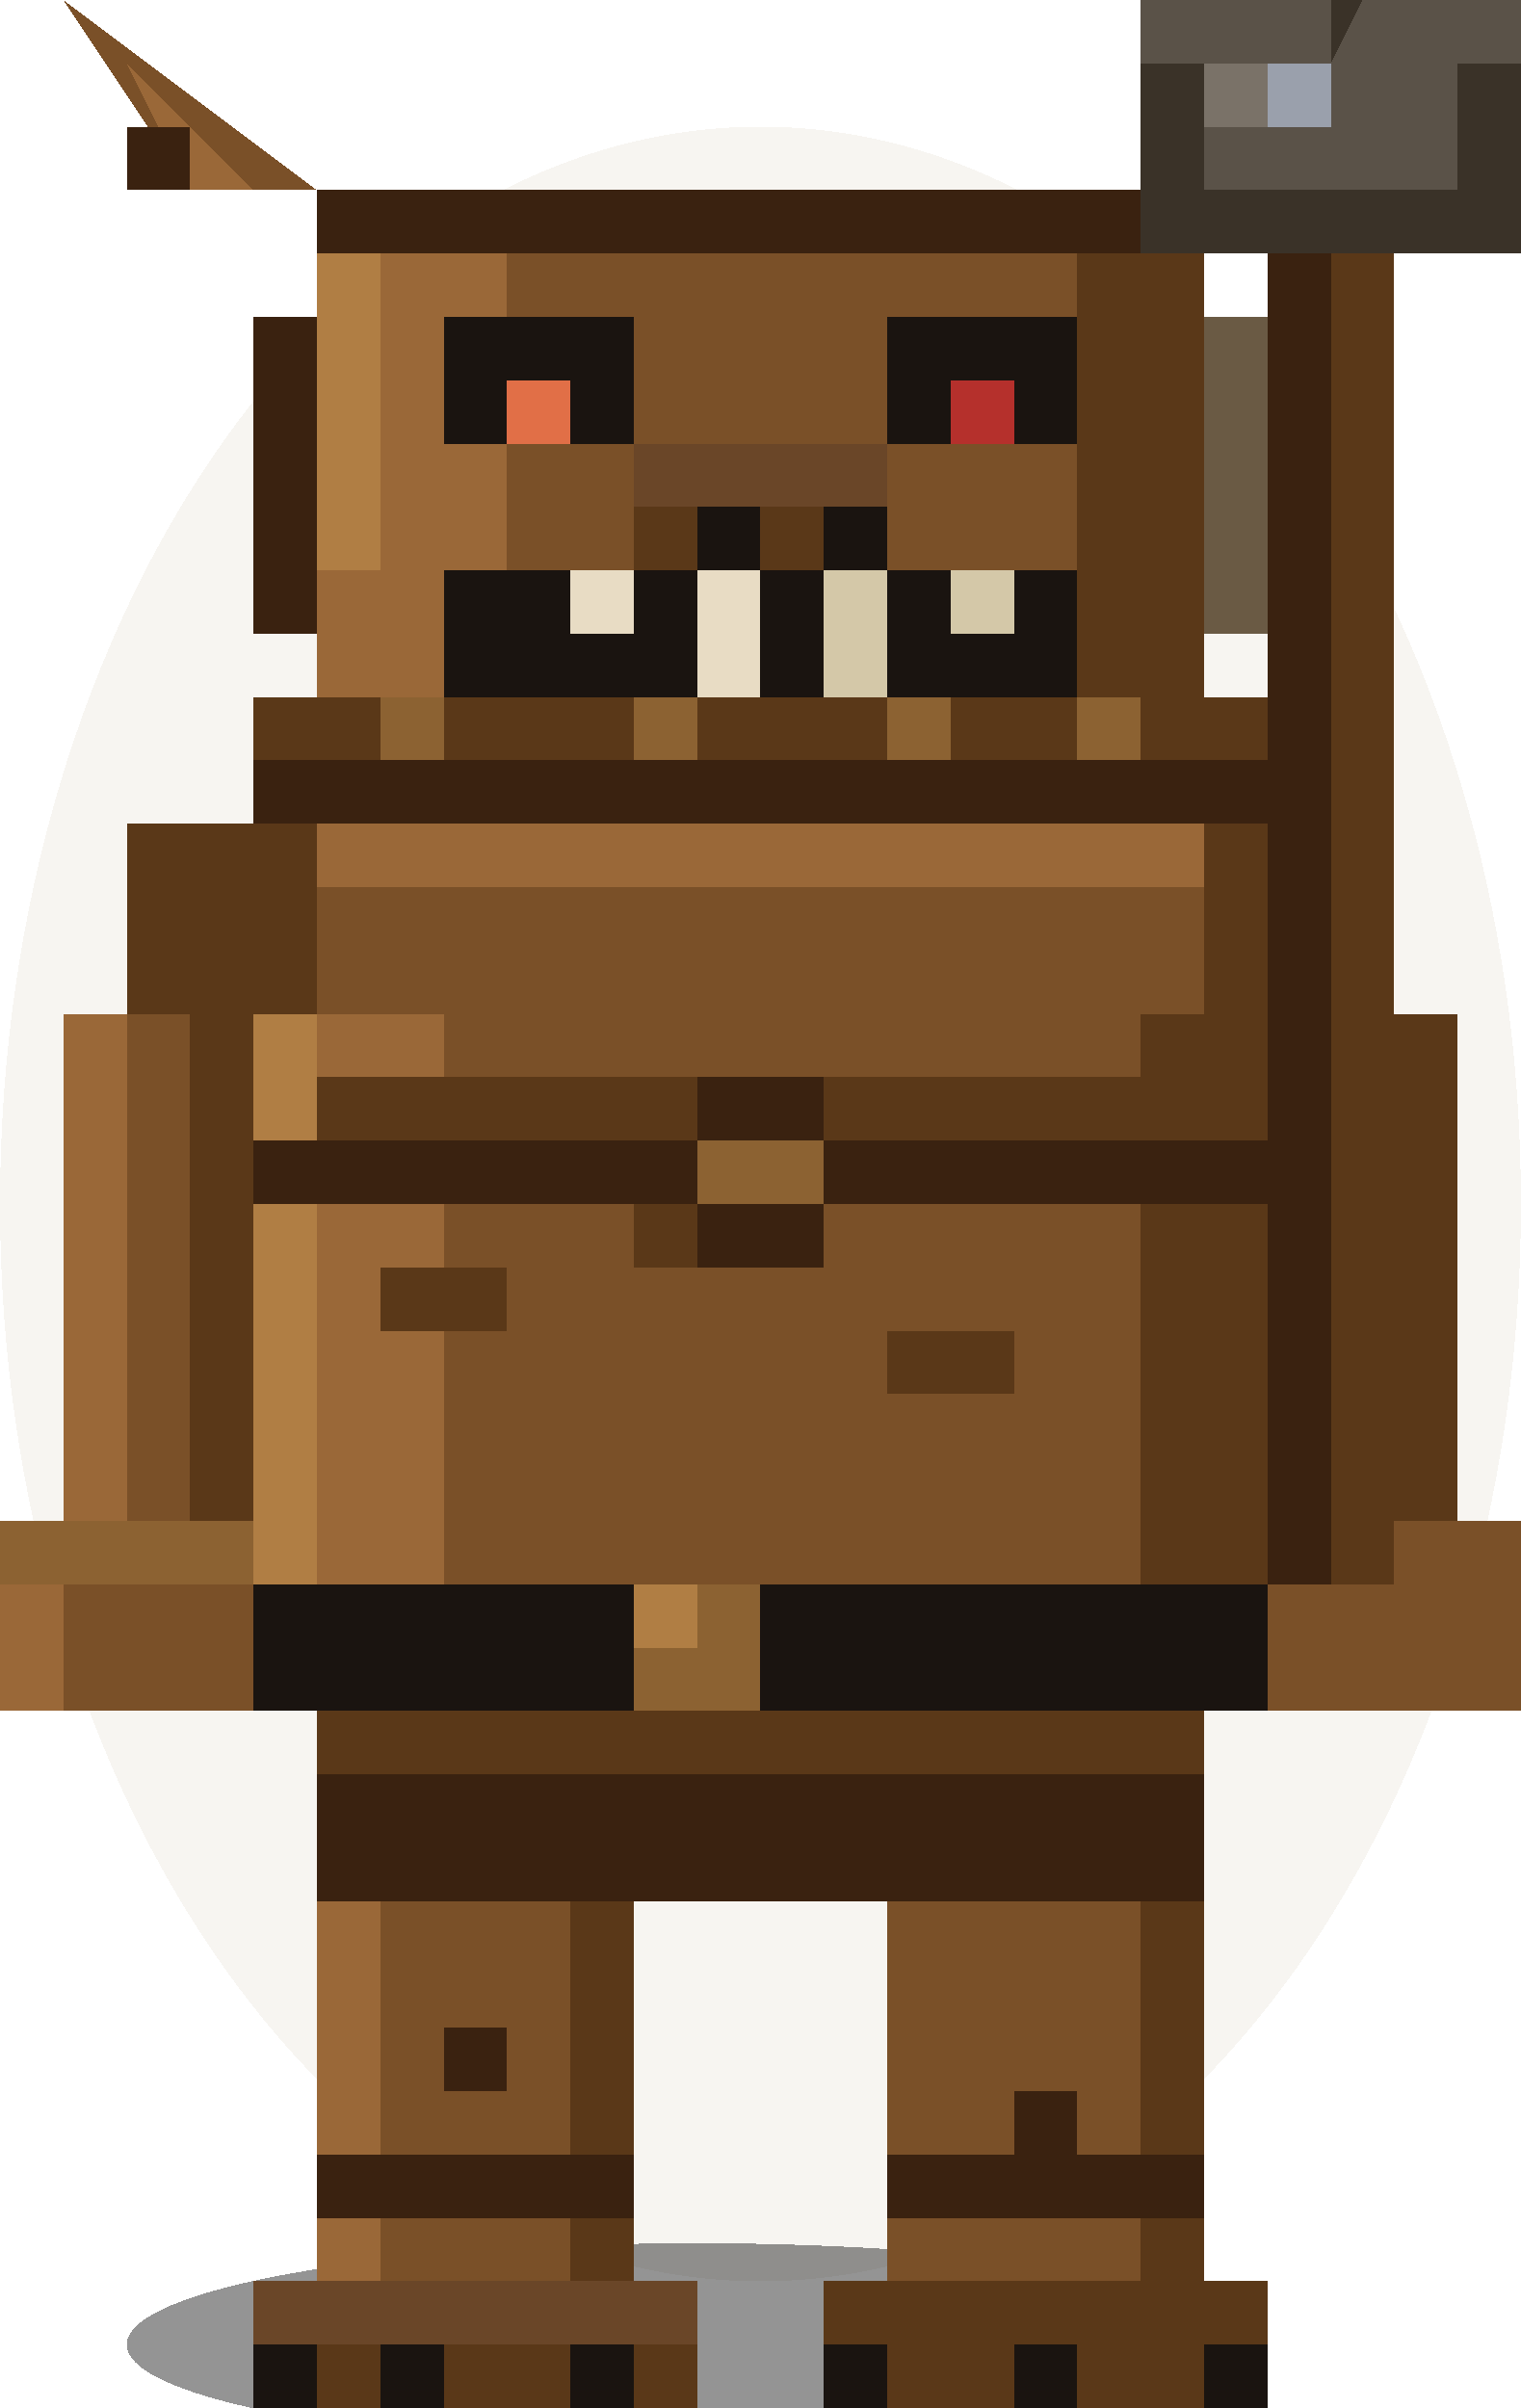
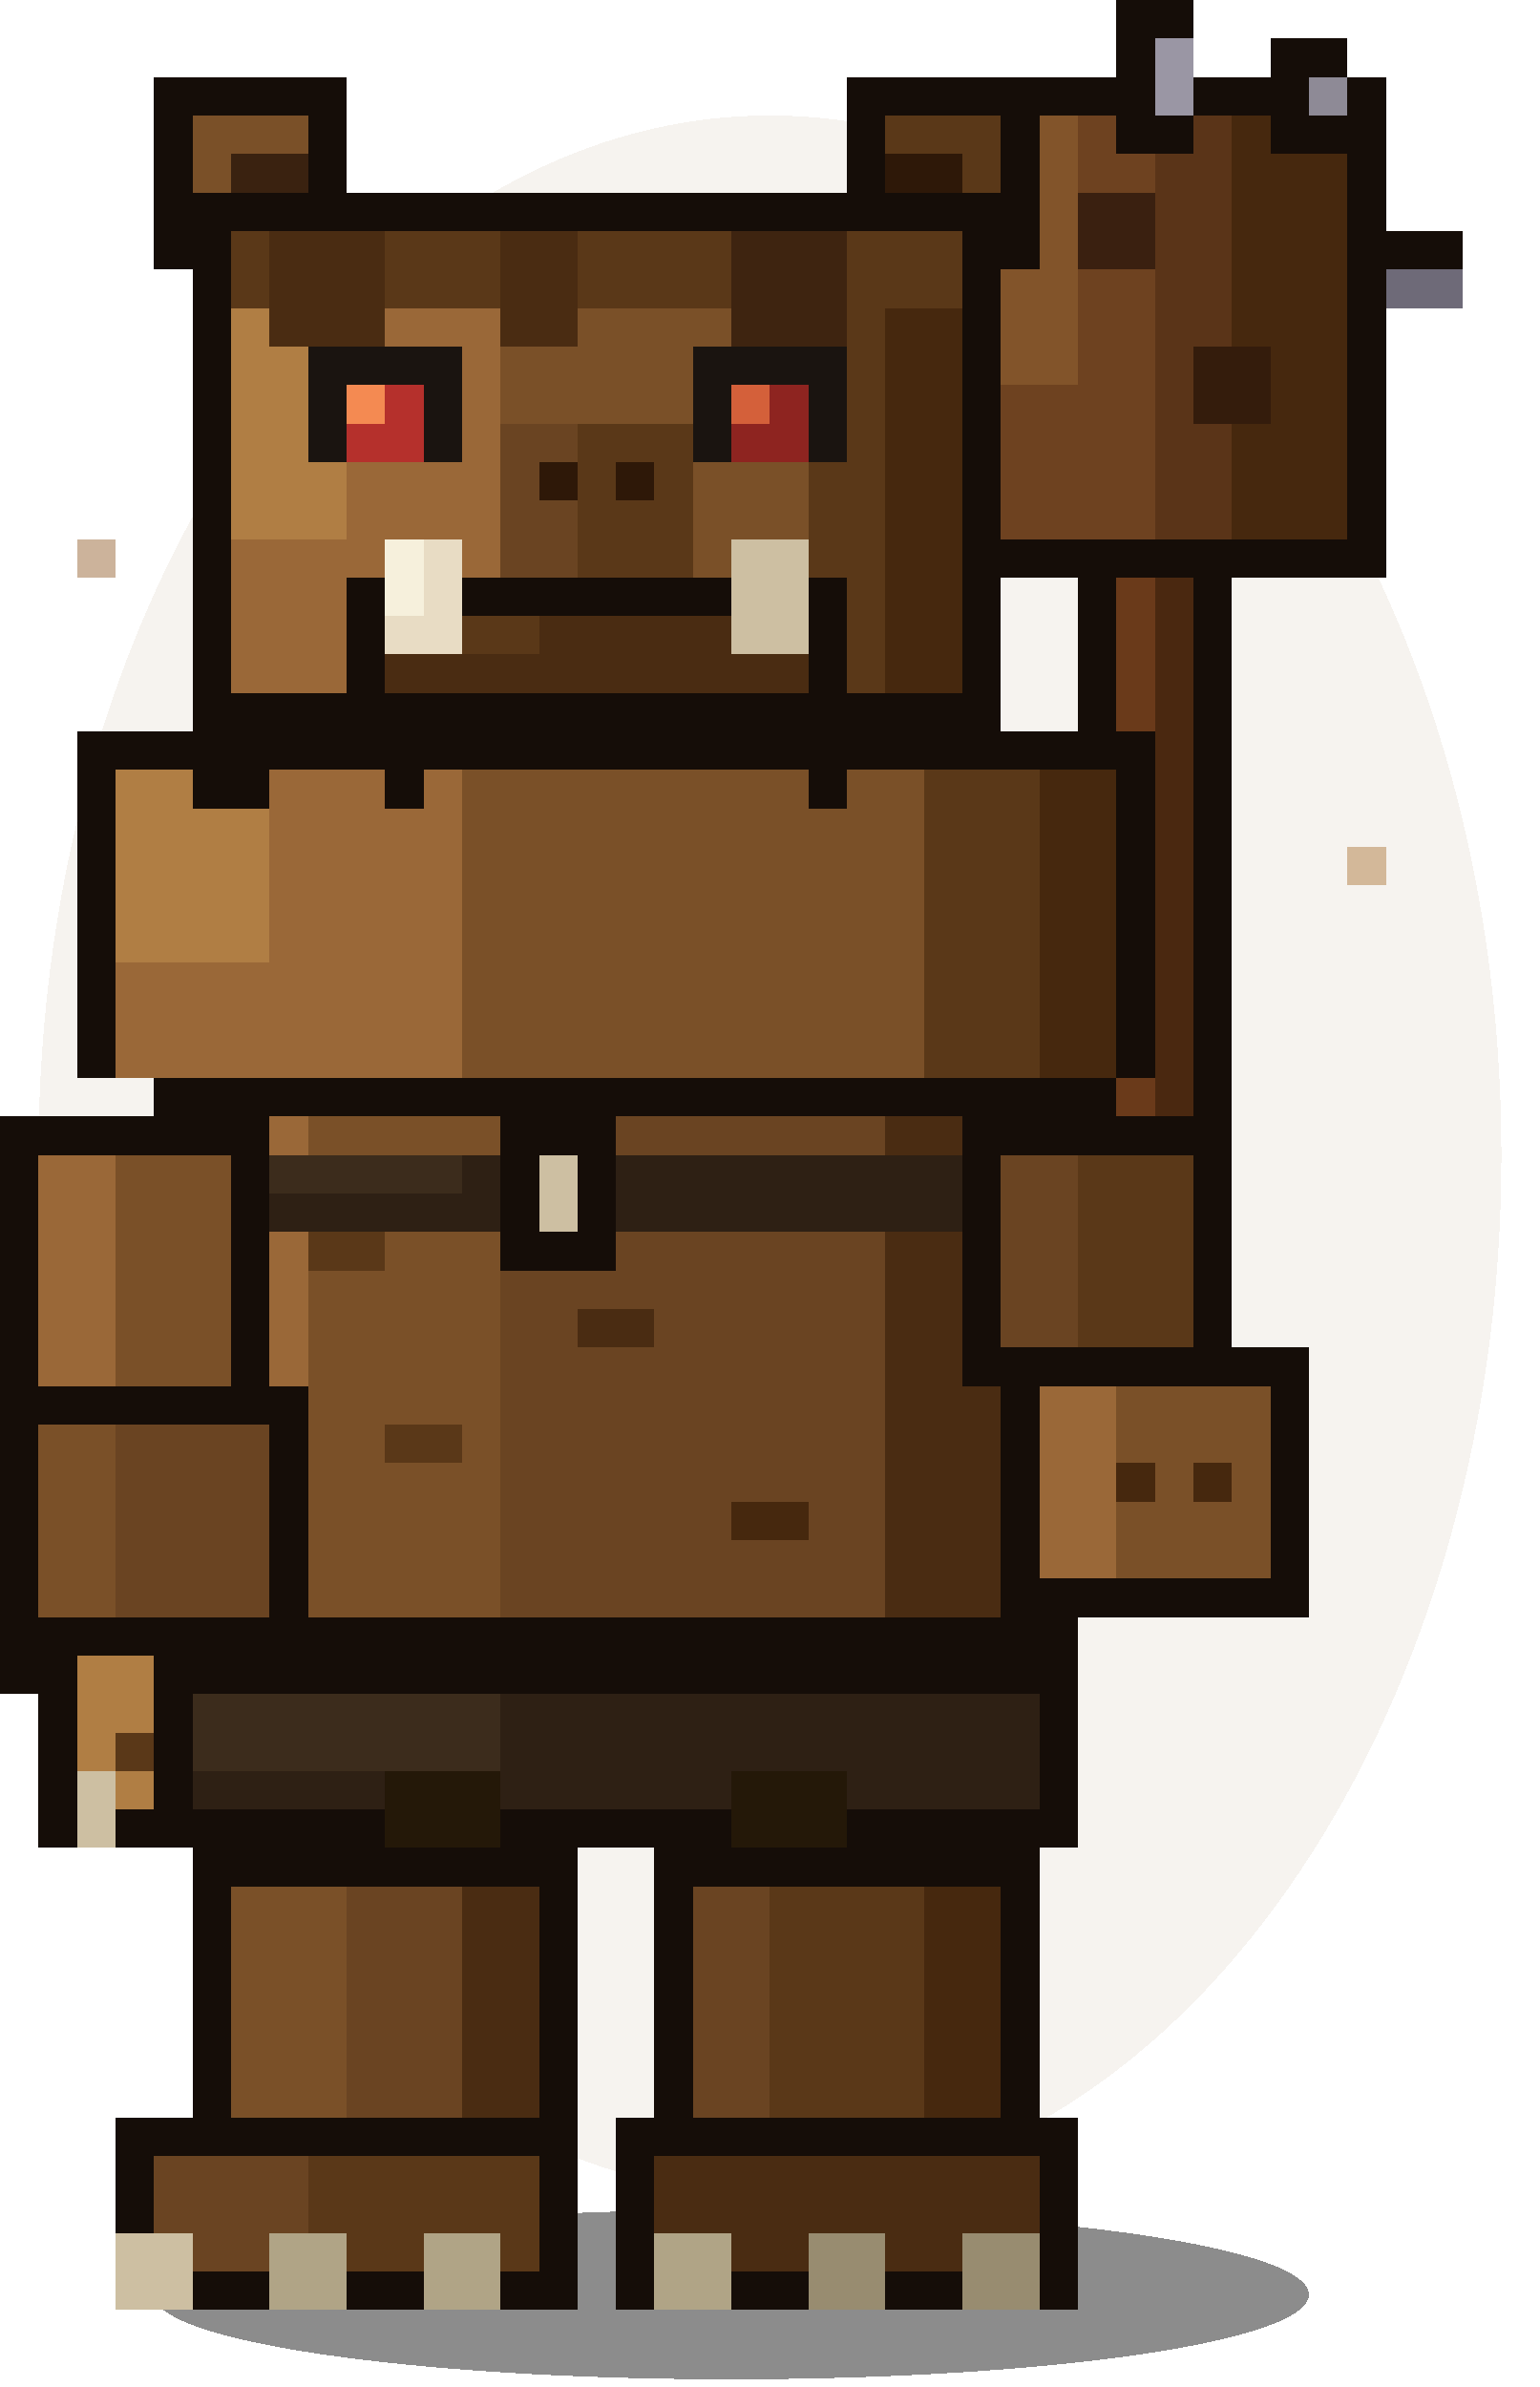
- <svg xmlns="http://www.w3.org/2000/svg" viewBox="0 0 24 38" shape-rendering="crispEdges" preserveAspectRatio="xMidYMax meet" aria-label="Bugbear Brute">
-   <ellipse cx="12" cy="19" rx="12" ry="17" fill="#8c6232" opacity="0.07" />
-   <ellipse cx="11" cy="37" rx="9" ry="1.6" fill="#000" opacity="0.42" />
-   <polygon points="3,3 1,0 5,3" fill="#7a5028" />
-   <polygon points="3,3 2,1 4,3" fill="#9a6838" />
-   <polygon points="21,3 23,0 19,3" fill="#5a3818" />
-   <rect x="2" y="2" width="1" height="1" fill="#3a2210" />
-   <rect x="21" y="2" width="1" height="1" fill="#3a2210" />
-   <rect x="5" y="3" width="14" height="8" fill="#7a5028" />
-   <rect x="5" y="3" width="14" height="1" fill="#3a2210" />
-   <rect x="5" y="4" width="3" height="7" fill="#9a6838" />
-   <rect x="5" y="4" width="1" height="5" fill="#b07e44" />
-   <rect x="17" y="4" width="2" height="7" fill="#5a3818" />
-   <rect x="4" y="5" width="1" height="5" fill="#3a2210" />
-   <rect x="19" y="5" width="1" height="5" fill="#6a5a44" />
-   <rect x="6" y="3" width="1" height="1" fill="#3a2210" />
-   <rect x="9" y="3" width="2" height="1" fill="#3a2210" />
-   <rect x="14" y="3" width="1" height="1" fill="#3a2210" />
-   <rect x="17" y="3" width="1" height="1" fill="#3a2210" />
-   <rect x="7" y="5" width="3" height="2" fill="#1a1410" />
-   <rect x="14" y="5" width="3" height="2" fill="#1a1410" />
-   <rect x="8" y="6" width="1" height="1" fill="#b5302c" />
-   <rect x="15" y="6" width="1" height="1" fill="#b5302c" />
-   <rect x="8" y="6" width="1" height="1" fill="#f48a52" opacity="0.7" />
-   <rect x="10" y="7" width="4" height="2" fill="#5a3818" />
-   <rect x="10" y="7" width="4" height="1" fill="#6a4628" />
-   <rect x="11" y="8" width="1" height="1" fill="#1a1410" />
-   <rect x="13" y="8" width="1" height="1" fill="#1a1410" />
-   <rect x="8" y="10" width="1" height="2" fill="#e8dcc4" />
-   <rect x="15" y="10" width="1" height="2" fill="#d4c8a8" />
-   <rect x="7" y="9" width="10" height="2" fill="#1a1410" />
-   <rect x="9" y="9" width="1" height="1" fill="#e8dcc4" />
-   <rect x="11" y="9" width="1" height="2" fill="#e8dcc4" />
-   <rect x="13" y="9" width="1" height="2" fill="#d4c8a8" />
-   <rect x="15" y="9" width="1" height="1" fill="#d4c8a8" />
-   <rect x="4" y="11" width="16" height="2" fill="#3a2210" />
-   <rect x="4" y="11" width="16" height="1" fill="#5a3818" />
-   <rect x="6" y="11" width="1" height="1" fill="#8c6232" />
-   <rect x="10" y="11" width="1" height="1" fill="#8c6232" />
-   <rect x="14" y="11" width="1" height="1" fill="#8c6232" />
-   <rect x="17" y="11" width="1" height="1" fill="#8c6232" />
-   <rect x="2" y="13" width="20" height="3" fill="#7a5028" />
-   <rect x="2" y="13" width="20" height="1" fill="#9a6838" />
-   <rect x="2" y="13" width="3" height="3" fill="#5a3818" />
-   <rect x="19" y="13" width="3" height="3" fill="#5a3818" />
-   <rect x="4" y="16" width="16" height="9" fill="#7a5028" />
-   <rect x="4" y="16" width="3" height="9" fill="#9a6838" />
-   <rect x="4" y="16" width="1" height="9" fill="#b07e44" />
-   <rect x="18" y="16" width="2" height="9" fill="#5a3818" />
-   <rect x="5" y="17" width="14" height="1" fill="#5a3818" />
-   <rect x="6" y="20" width="2" height="1" fill="#5a3818" />
-   <rect x="10" y="19" width="2" height="1" fill="#5a3818" />
-   <rect x="14" y="21" width="2" height="1" fill="#5a3818" />
-   <rect x="16" y="18" width="2" height="1" fill="#5a3818" />
-   <rect x="4" y="18" width="16" height="1" fill="#3a2210" />
-   <rect x="11" y="17" width="2" height="3" fill="#3a2210" />
-   <rect x="11" y="18" width="2" height="1" fill="#8c6232" />
-   <rect x="1" y="16" width="3" height="9" fill="#7a5028" />
-   <rect x="20" y="16" width="3" height="9" fill="#7a5028" />
-   <rect x="1" y="16" width="1" height="9" fill="#9a6838" />
-   <rect x="22" y="16" width="1" height="9" fill="#5a3818" />
-   <rect x="3" y="16" width="1" height="9" fill="#5a3818" />
-   <rect x="0" y="24" width="4" height="3" fill="#7a5028" />
-   <rect x="20" y="24" width="4" height="3" fill="#7a5028" />
-   <rect x="0" y="24" width="1" height="3" fill="#9a6838" />
-   <rect x="0" y="24" width="4" height="1" fill="#8c6232" />
-   <rect x="20" y="3" width="2" height="22" fill="#3a2210" />
-   <rect x="21" y="3" width="1" height="22" fill="#5a3818" />
-   <rect x="18" y="0" width="6" height="4" fill="#3a3228" />
-   <rect x="18" y="0" width="6" height="1" fill="#5a5248" />
-   <rect x="19" y="1" width="4" height="2" fill="#5a5248" />
-   <rect x="19" y="1" width="2" height="1" fill="#7a7268" />
-   <polygon points="18,0 17,-1 19,1" fill="#3a3228" />
-   <polygon points="24,0 25,-1 23,1" fill="#3a3228" />
-   <polygon points="21,-1 21,1 22,-1" fill="#3a3228" />
-   <polygon points="18,4 17,5 19,3" fill="#3a3228" />
-   <polygon points="24,4 25,5 23,3" fill="#3a3228" />
-   <rect x="20" y="1" width="1" height="1" fill="#9aa0ac" />
-   <rect x="4" y="25" width="16" height="2" fill="#1a1410" />
-   <rect x="10" y="25" width="2" height="2" fill="#8c6232" />
-   <rect x="10" y="25" width="1" height="1" fill="#b07e44" />
-   <rect x="5" y="27" width="14" height="3" fill="#3a2210" />
-   <rect x="5" y="27" width="14" height="1" fill="#5a3818" />
-   <rect x="8" y="29" width="1" height="2" fill="#3a2210" />
-   <rect x="14" y="29" width="1" height="2" fill="#3a2210" />
-   <rect x="5" y="30" width="5" height="6" fill="#7a5028" />
-   <rect x="14" y="30" width="5" height="6" fill="#7a5028" />
-   <rect x="5" y="30" width="1" height="6" fill="#9a6838" />
-   <rect x="9" y="30" width="1" height="6" fill="#5a3818" />
-   <rect x="18" y="30" width="1" height="6" fill="#5a3818" />
-   <rect x="7" y="32" width="1" height="1" fill="#3a2210" />
-   <rect x="16" y="33" width="1" height="1" fill="#3a2210" />
-   <rect x="5" y="34" width="5" height="1" fill="#3a2210" />
-   <rect x="14" y="34" width="5" height="1" fill="#3a2210" />
-   <rect x="4" y="36" width="7" height="2" fill="#5a3818" />
-   <rect x="13" y="36" width="7" height="2" fill="#5a3818" />
-   <rect x="4" y="36" width="7" height="1" fill="#6a4628" />
-   <rect x="4" y="37" width="1" height="1" fill="#1a1410" />
-   <rect x="6" y="37" width="1" height="1" fill="#1a1410" />
-   <rect x="9" y="37" width="1" height="1" fill="#1a1410" />
-   <rect x="13" y="37" width="1" height="1" fill="#1a1410" />
-   <rect x="16" y="37" width="1" height="1" fill="#1a1410" />
-   <rect x="19" y="37" width="1" height="1" fill="#1a1410" />
+ <svg xmlns="http://www.w3.org/2000/svg" viewBox="0 0 40 62" shape-rendering="crispEdges" preserveAspectRatio="xMidYMax meet" aria-label="Bugbear Brute">
+   <ellipse cx="20" cy="30" rx="19" ry="27" fill="#8c6232" opacity="0.08" />
+   <ellipse cx="19" cy="59.6" rx="15" ry="2.2" fill="#000" opacity="0.45" />
+   <rect x="28" y="14" width="4" height="26" fill="#150d08" />
+   <rect x="29" y="15" width="2" height="24" fill="#4a2810" />
+   <rect x="29" y="15" width="1" height="24" fill="#6a3a1a" />
+   <rect x="25" y="2" width="11" height="13" fill="#150d08" />
+   <rect x="26" y="3" width="9" height="11" fill="#5a3418" />
+   <rect x="26" y="3" width="4" height="11" fill="#6e4220" />
+   <rect x="26" y="3" width="2" height="7" fill="#82542a" />
+   <rect x="32" y="3" width="3" height="11" fill="#46280e" />
+   <rect x="28" y="5" width="2" height="2" fill="#3a2010" />
+   <rect x="31" y="9" width="2" height="2" fill="#341c0c" />
+   <rect x="24" y="4" width="3" height="2" fill="#150d08" />
+   <rect x="24" y="5" width="2" height="1" fill="#8e8a96" />
+   <rect x="35" y="6" width="3" height="2" fill="#150d08" />
+   <rect x="36" y="7" width="2" height="1" fill="#6e6a78" />
+   <rect x="29" y="0" width="2" height="4" fill="#150d08" />
+   <rect x="30" y="1" width="1" height="2" fill="#9a96a4" />
+   <rect x="33" y="1" width="2" height="3" fill="#150d08" />
+   <rect x="34" y="2" width="1" height="1" fill="#8e8a96" />
+   <rect x="4" y="2" width="5" height="5" fill="#150d08" />
+   <rect x="5" y="3" width="3" height="3" fill="#7a5028" />
+   <rect x="6" y="4" width="2" height="2" fill="#3a2210" />
+   <rect x="22" y="2" width="5" height="5" fill="#150d08" />
+   <rect x="23" y="3" width="3" height="3" fill="#5a3818" />
+   <rect x="23" y="4" width="2" height="2" fill="#2e1808" />
+   <rect x="5" y="2" width="2" height="1" fill="#150d08" />
+   <rect x="5" y="5" width="21" height="14" fill="#150d08" />
+   <rect x="6" y="6" width="19" height="12" fill="#7a5028" />
+   <rect x="6" y="6" width="7" height="12" fill="#9a6838" />
+   <rect x="6" y="6" width="3" height="8" fill="#b07e44" />
+   <rect x="21" y="6" width="4" height="12" fill="#5a3818" />
+   <rect x="23" y="6" width="2" height="12" fill="#46280e" />
+   <rect x="6" y="6" width="19" height="2" fill="#5a3818" />
+   <rect x="7" y="6" width="3" height="3" fill="#4a2c12" />
+   <rect x="13" y="6" width="2" height="3" fill="#4a2c12" />
+   <rect x="19" y="6" width="3" height="3" fill="#3e2410" />
+   <rect x="8" y="9" width="4" height="3" fill="#1a1410" />
+   <rect x="18" y="9" width="4" height="3" fill="#1a1410" />
+   <rect x="9" y="10" width="2" height="2" fill="#b5302c" />
+   <rect x="19" y="10" width="2" height="2" fill="#8e2420" />
+   <rect x="9" y="10" width="1" height="1" fill="#f48a52" />
+   <rect x="19" y="10" width="1" height="1" fill="#d4603a" />
+   <rect x="13" y="11" width="5" height="4" fill="#5a3818" />
+   <rect x="13" y="11" width="2" height="4" fill="#6a4422" />
+   <rect x="14" y="12" width="1" height="1" fill="#2e1808" />
+   <rect x="16" y="12" width="1" height="1" fill="#2e1808" />
+   <rect x="9" y="15" width="13" height="4" fill="#150d08" />
+   <rect x="10" y="16" width="11" height="2" fill="#4a2c12" />
+   <rect x="10" y="16" width="4" height="1" fill="#5a3818" />
+   <rect x="10" y="14" width="2" height="3" fill="#e8dcc4" />
+   <rect x="10" y="14" width="1" height="2" fill="#f6f0dc" />
+   <rect x="19" y="14" width="2" height="3" fill="#cdbfa2" />
+   <rect x="2" y="19" width="28" height="9" fill="#150d08" />
+   <rect x="3" y="20" width="26" height="8" fill="#7a5028" />
+   <rect x="3" y="20" width="9" height="8" fill="#9a6838" />
+   <rect x="3" y="20" width="4" height="5" fill="#b07e44" />
+   <rect x="24" y="20" width="5" height="8" fill="#5a3818" />
+   <rect x="27" y="20" width="2" height="8" fill="#46280e" />
+   <rect x="5" y="19" width="2" height="2" fill="#150d08" />
+   <rect x="10" y="19" width="1" height="2" fill="#150d08" />
+   <rect x="15" y="19" width="2" height="1" fill="#150d08" />
+   <rect x="21" y="19" width="1" height="2" fill="#150d08" />
+   <rect x="25" y="19" width="2" height="1" fill="#150d08" />
+   <rect x="4" y="28" width="24" height="15" fill="#150d08" />
+   <rect x="5" y="29" width="22" height="13" fill="#6a4422" />
+   <rect x="5" y="29" width="8" height="13" fill="#7a5028" />
+   <rect x="5" y="29" width="3" height="9" fill="#9a6838" />
+   <rect x="23" y="29" width="4" height="13" fill="#4a2c12" />
+   <rect x="8" y="32" width="2" height="1" fill="#5a3818" />
+   <rect x="15" y="34" width="2" height="1" fill="#4a2c12" />
+   <rect x="10" y="37" width="2" height="1" fill="#5a3818" />
+   <rect x="19" y="39" width="2" height="1" fill="#46280e" />
+   <rect x="5" y="30" width="22" height="2" fill="#2e2014" />
+   <rect x="5" y="30" width="7" height="1" fill="#3c2c1c" />
+   <rect x="13" y="29" width="3" height="4" fill="#150d08" />
+   <rect x="14" y="30" width="1" height="2" fill="#cdbfa2" />
+   <rect x="0" y="29" width="7" height="9" fill="#150d08" />
+   <rect x="1" y="30" width="5" height="7" fill="#7a5028" />
+   <rect x="1" y="30" width="2" height="7" fill="#9a6838" />
+   <rect x="0" y="36" width="8" height="8" fill="#150d08" />
+   <rect x="1" y="37" width="6" height="6" fill="#6a4422" />
+   <rect x="1" y="37" width="2" height="6" fill="#7a5028" />
+   <rect x="1" y="42" width="7" height="6" fill="#150d08" />
+   <rect x="2" y="43" width="5" height="4" fill="#9a6838" />
+   <rect x="2" y="43" width="2" height="4" fill="#b07e44" />
+   <rect x="3" y="45" width="1" height="1" fill="#5a3818" />
+   <rect x="5" y="45" width="1" height="1" fill="#5a3818" />
+   <rect x="2" y="46" width="1" height="2" fill="#cdbfa2" />
+   <rect x="5" y="46" width="1" height="2" fill="#b0a486" />
+   <rect x="25" y="29" width="7" height="7" fill="#150d08" />
+   <rect x="26" y="30" width="5" height="5" fill="#5a3818" />
+   <rect x="26" y="30" width="2" height="5" fill="#6a4422" />
+   <rect x="26" y="35" width="8" height="7" fill="#150d08" />
+   <rect x="27" y="36" width="6" height="5" fill="#7a5028" />
+   <rect x="27" y="36" width="2" height="5" fill="#9a6838" />
+   <rect x="29" y="38" width="1" height="1" fill="#46280e" />
+   <rect x="31" y="38" width="1" height="1" fill="#46280e" />
+   <rect x="4" y="43" width="24" height="5" fill="#150d08" />
+   <rect x="5" y="44" width="22" height="3" fill="#2e2014" />
+   <rect x="5" y="44" width="8" height="2" fill="#3c2c1c" />
+   <rect x="10" y="46" width="3" height="2" fill="#241808" />
+   <rect x="19" y="46" width="3" height="2" fill="#241808" />
+   <rect x="5" y="48" width="10" height="8" fill="#150d08" />
+   <rect x="6" y="49" width="8" height="7" fill="#6a4422" />
+   <rect x="6" y="49" width="3" height="7" fill="#7a5028" />
+   <rect x="12" y="49" width="2" height="7" fill="#4a2c12" />
+   <rect x="17" y="48" width="10" height="8" fill="#150d08" />
+   <rect x="18" y="49" width="8" height="7" fill="#5a3818" />
+   <rect x="18" y="49" width="2" height="7" fill="#6a4422" />
+   <rect x="24" y="49" width="2" height="7" fill="#46280e" />
+   <rect x="3" y="55" width="12" height="5" fill="#150d08" />
+   <rect x="4" y="56" width="10" height="3" fill="#5a3818" />
+   <rect x="4" y="56" width="4" height="3" fill="#6a4422" />
+   <rect x="3" y="58" width="2" height="2" fill="#cdbfa2" />
+   <rect x="7" y="58" width="2" height="2" fill="#b0a486" />
+   <rect x="11" y="58" width="2" height="2" fill="#b0a486" />
+   <rect x="16" y="55" width="12" height="5" fill="#150d08" />
+   <rect x="17" y="56" width="10" height="3" fill="#4a2c12" />
+   <rect x="17" y="58" width="2" height="2" fill="#b0a486" />
+   <rect x="21" y="58" width="2" height="2" fill="#988c70" />
+   <rect x="25" y="58" width="2" height="2" fill="#988c70" />
+   <rect x="35" y="22" width="1" height="1" fill="#b07e44" opacity="0.5" />
+   <rect x="2" y="14" width="1" height="1" fill="#9a6838" opacity="0.5" />
</svg>
